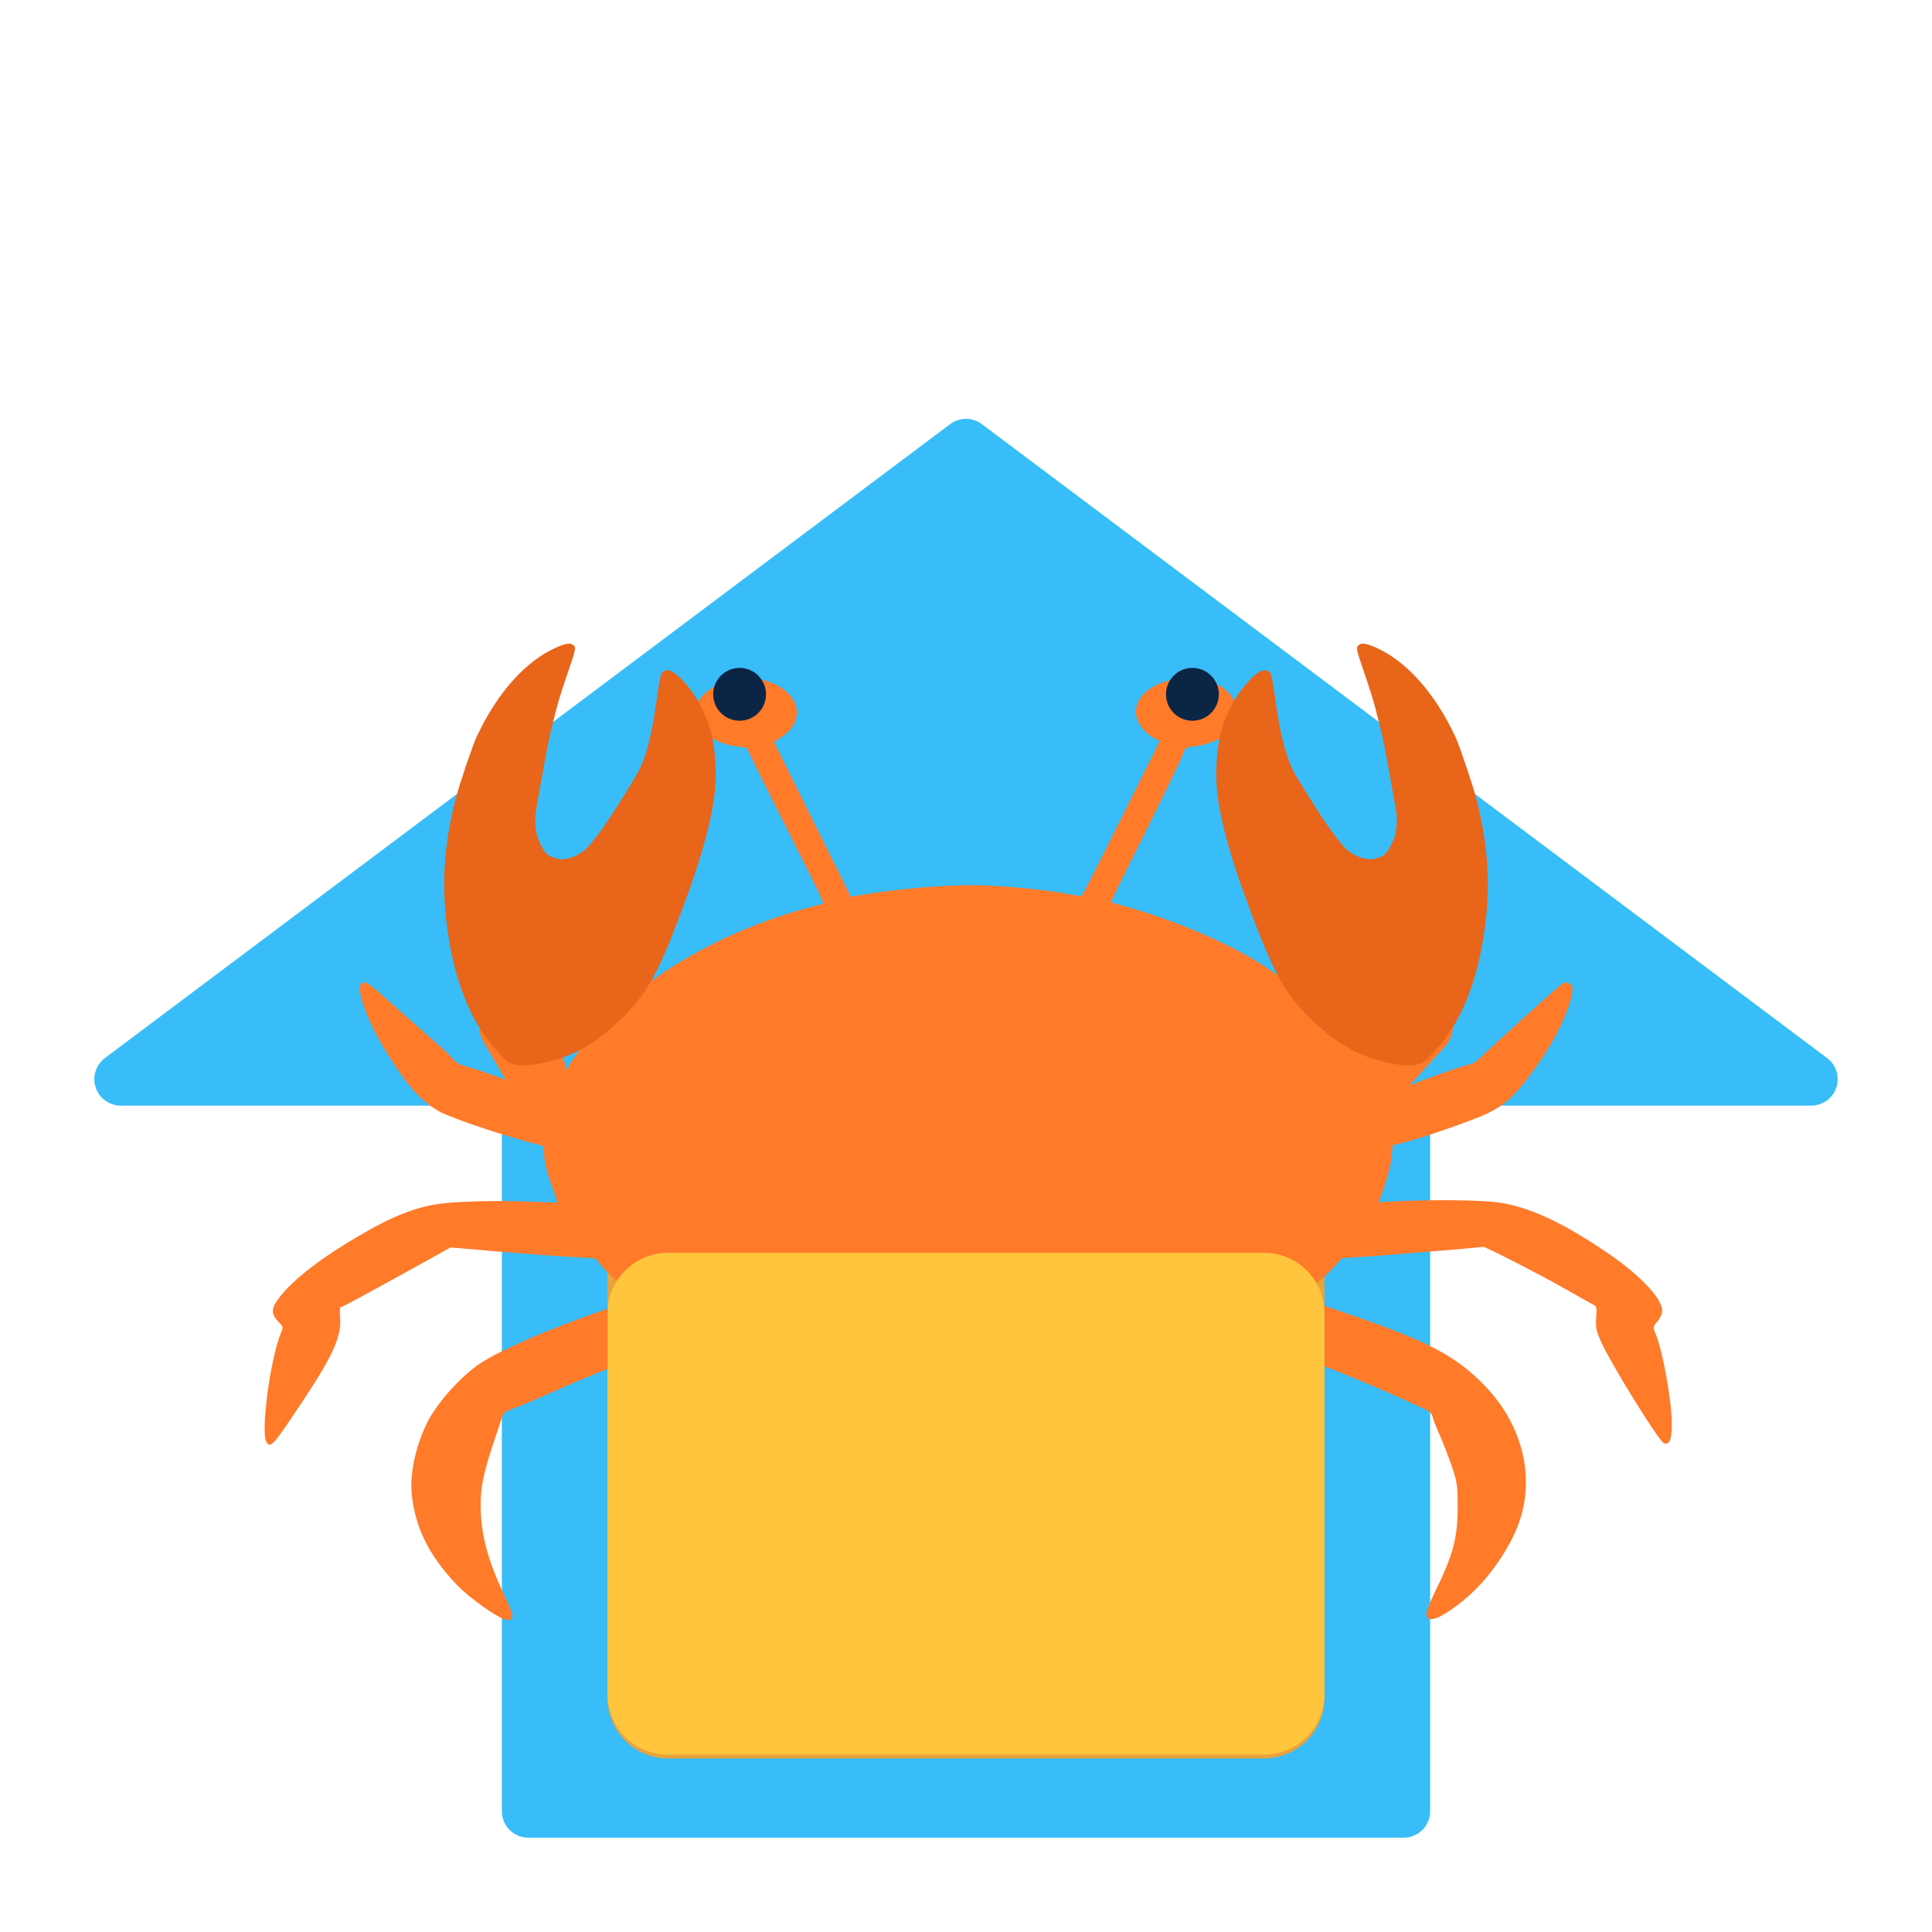
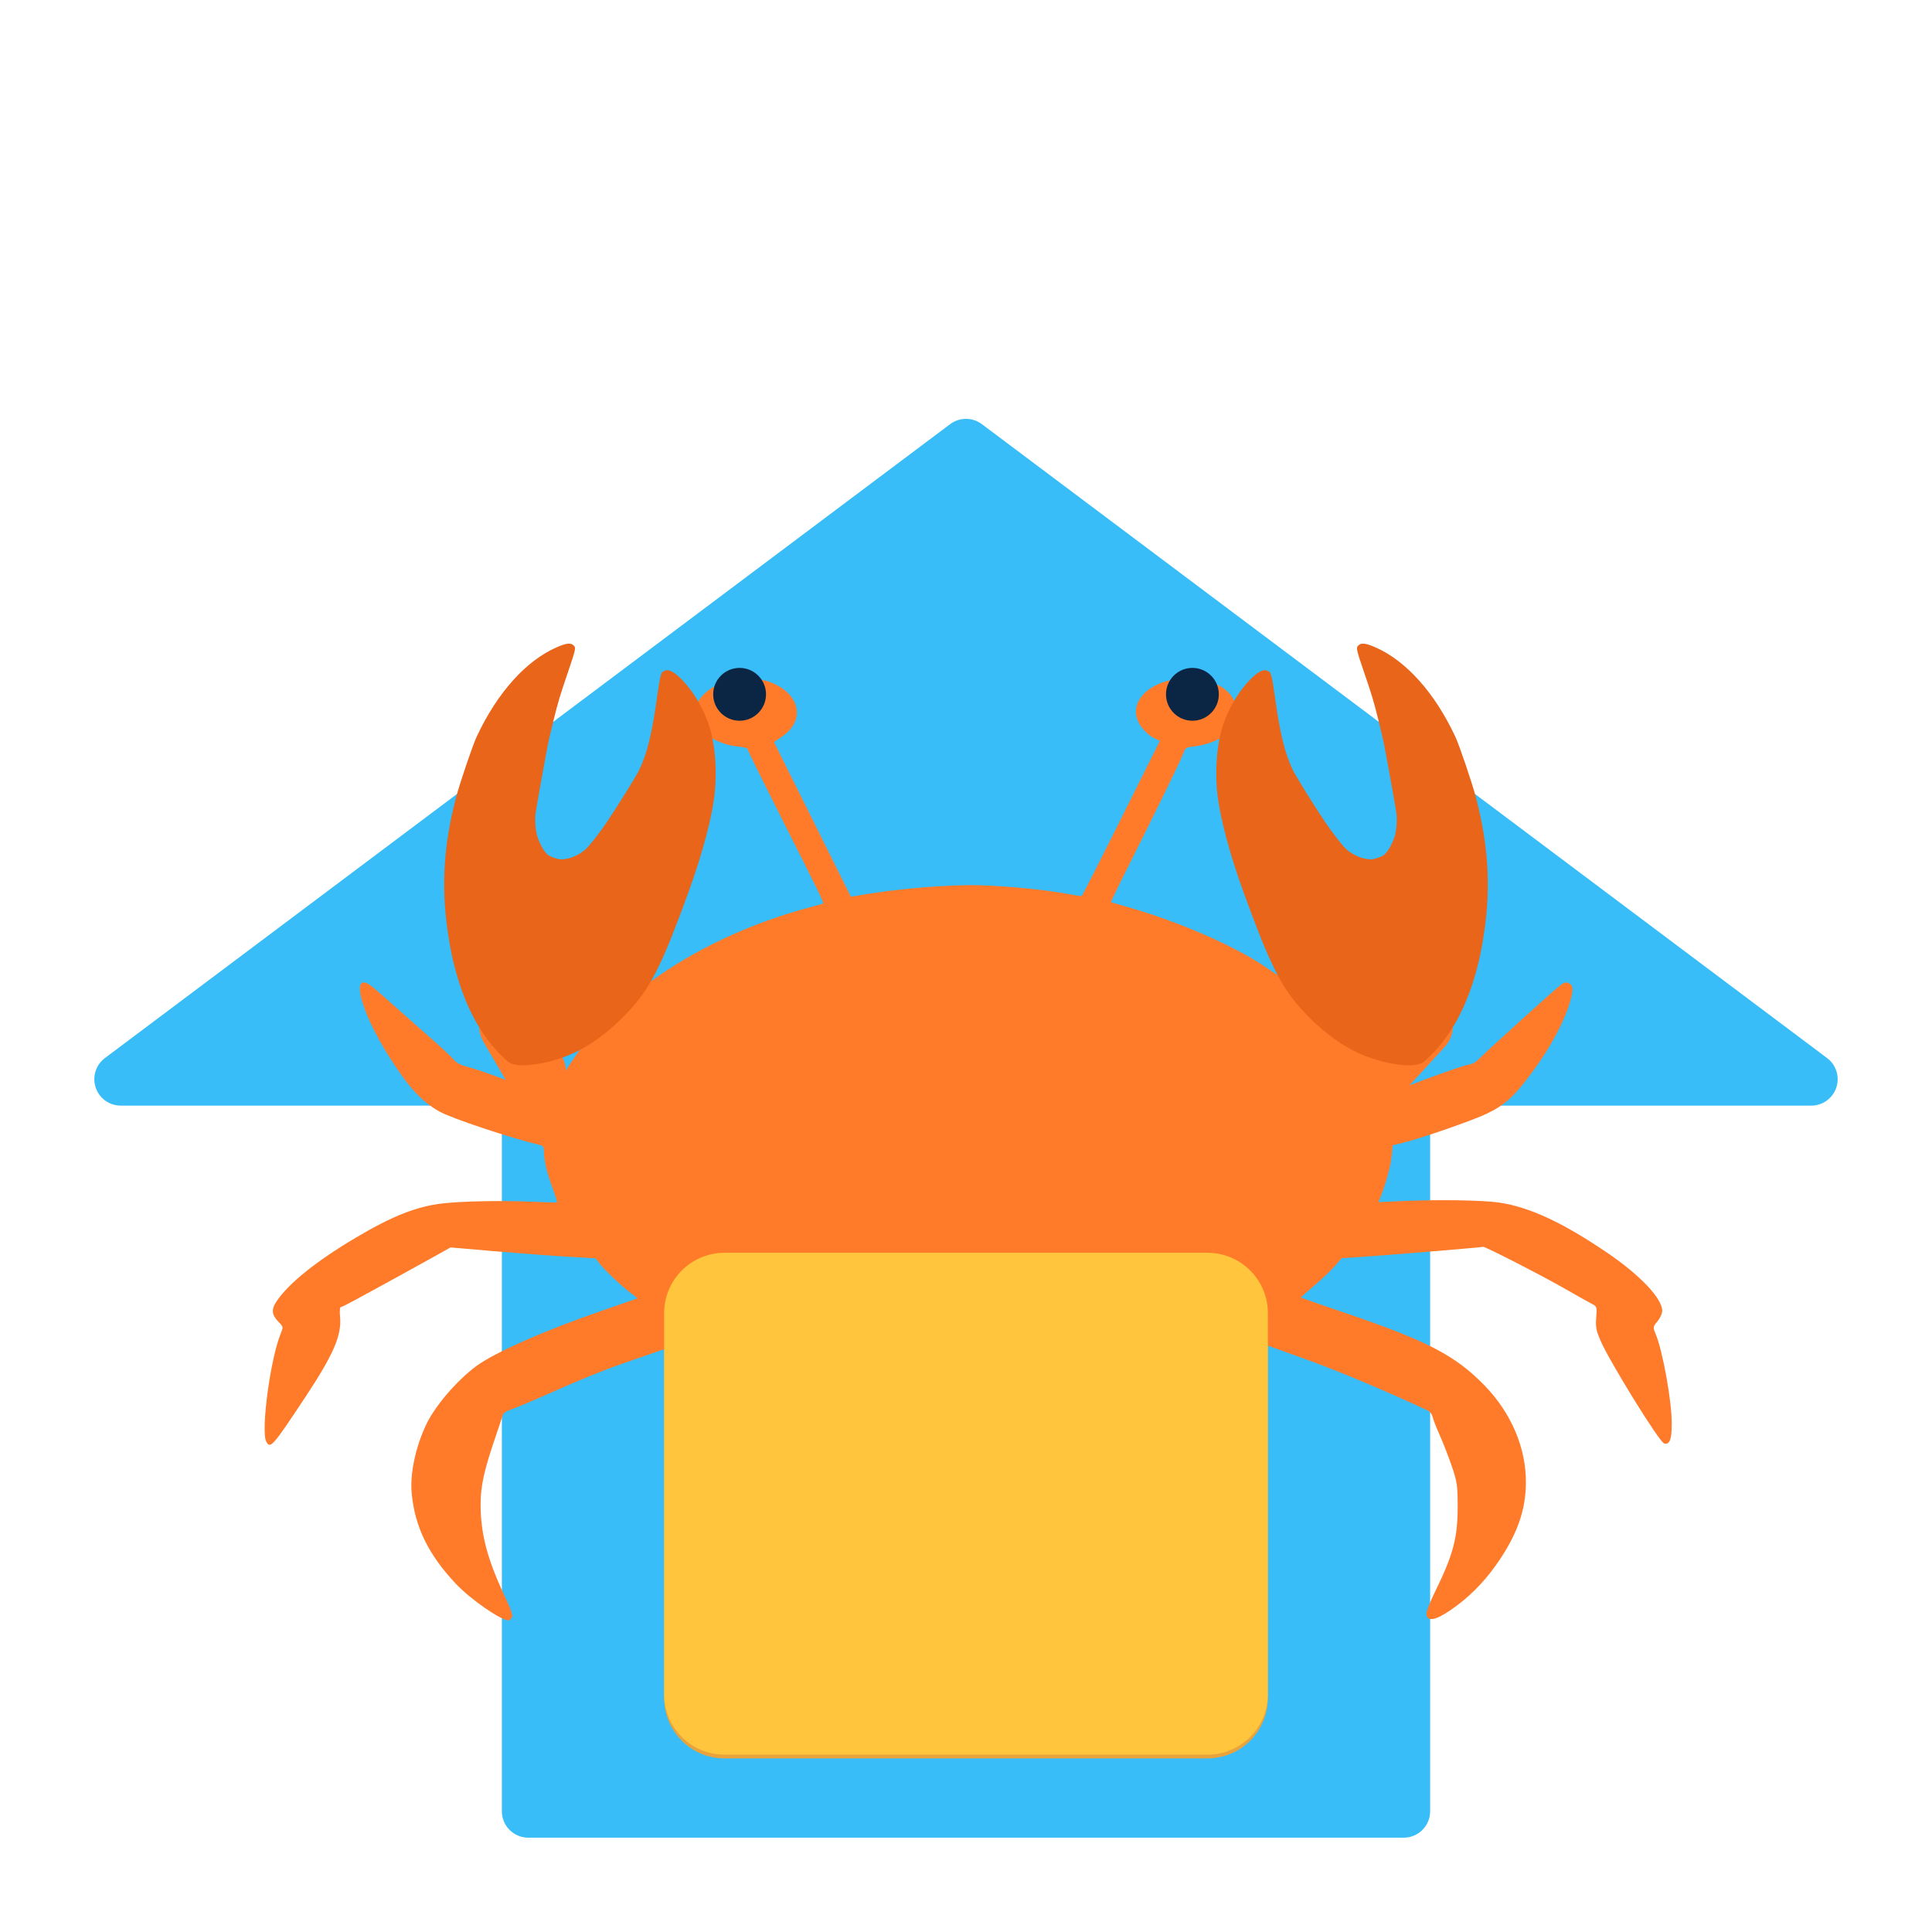
<svg xmlns="http://www.w3.org/2000/svg" viewBox="0 0 512 512" width="512" height="512">
  <path d="M256 118 L480 286 H372 V480 H140 V286 H32 Z" fill="#38BDF8" stroke="#38BDF8" stroke-width="14" stroke-linejoin="round" />
-   <rect x="161" y="279" width="83" height="46" rx="12" fill="#E8A33D" />
-   <rect x="161" y="307" width="190" height="159" rx="16" fill="#E8A33D" />
+   <rect x="176" y="279" width="70" height="46" rx="12" fill="#E8A33D" />
+   <rect x="176" y="307" width="160" height="159" rx="16" fill="#E8A33D" />
  <g fill="#FF7A29" transform="translate(-2.0,132.9) scale(0.504,0.3444)">
    <path d="M 385.462 138.366 C 379.171 141.295, 372.670 148.536, 371.011 154.462 C 369.417 160.155, 370.091 169.384, 372.461 174.320 C 376.090 181.881, 383.914 187.478, 392.497 188.655 C 395.017 189, 397 189.805, 397 190.484 C 397 191.150, 405.365 215.951, 415.588 245.598 C 434.707 301.039, 437.365 309.029, 436.818 309.430 C 436.643 309.559, 433.800 310.711, 430.500 311.990 C 366.087 336.965, 313.856 392.911, 294.429 457.738 C 294.363 457.959, 275.367 448.061, 261.500 440.580 C 258.200 438.800, 253.025 436.357, 250 435.151 C 245.755 433.460, 243.998 432.083, 242.301 429.120 C 241.091 427.007, 235.910 419.929, 230.788 413.390 C 225.666 406.850, 217.024 395.650, 211.582 388.500 C 206.141 381.350, 200.550 374.262, 199.158 372.750 C 187.944 360.570, 193.332 391.879, 208.494 427 C 218.707 450.657, 225.407 461.394, 234.912 469.332 C 241.183 474.570, 272.891 490.027, 288.250 495.333 C 289.587 495.794, 290.002 497.066, 290.008 500.719 C 290.018 507.229, 291.548 516.507, 294.639 528.802 C 296.064 534.468, 297.065 539.223, 296.865 539.368 C 296.664 539.514, 290.200 539.240, 282.500 538.760 C 267.511 537.825, 247.349 538.411, 236.975 540.081 C 223.284 542.286, 210.353 549.727, 191 566.536 C 170.154 584.642, 155.713 601.648, 149.314 615.626 C 146.491 621.792, 146.838 626.009, 150.628 631.594 C 152.941 635.002, 152.972 635.294, 151.567 640.310 C 146.085 659.878, 141.017 715.653, 144.006 723.516 C 146.141 729.131, 147.301 727.193, 164.362 689.500 C 179.264 656.580, 183.691 641.674, 182.781 627.495 C 182.517 623.373, 182.638 620, 183.050 620 C 183.462 620, 187.584 616.962, 192.210 613.250 C 196.836 609.538, 205.319 602.753, 211.060 598.173 C 216.802 593.593, 225.853 586.280, 231.173 581.921 L 240.846 573.997 264.460 576.953 C 277.448 578.580, 294.618 580.466, 302.614 581.145 L 317.154 582.381 318.971 585.940 C 321.545 590.982, 331.523 604.808, 335.779 609.232 C 337.754 611.284, 339.174 613.113, 338.935 613.297 C 338.696 613.480, 330.721 617.537, 321.214 622.311 C 290.891 637.538, 263.891 654.938, 254.255 665.464 C 244.108 676.547, 232.734 695.965, 228.167 710 C 222.413 727.684, 219.444 748.299, 220.461 763.500 C 222.189 789.296, 229.299 810.516, 243.704 832.870 C 251.337 844.713, 267.380 861, 271.415 861 C 271.698 861, 272.411 860.101, 272.999 859.002 C 273.849 857.413, 273.043 853.808, 269.059 841.390 C 260.102 813.468, 256.639 793.916, 256.682 771.500 C 256.710 757.347, 258.484 745.638, 264.564 719.500 C 266.483 711.250, 268.250 703.585, 268.491 702.466 C 268.750 701.266, 270.793 699.527, 273.476 698.224 C 275.977 697.009, 286.612 690.397, 297.110 683.531 C 307.608 676.665, 321.891 668.157, 328.849 664.625 C 335.807 661.092, 348.047 654.887, 356.049 650.836 L 370.598 643.470 379.549 649.271 C 402.879 664.390, 434.871 677.472, 462.071 683.014 C 485.105 687.709, 520.167 689.441, 541.500 686.939 C 580.997 682.306, 615.172 670.020, 646.363 649.237 C 653.342 644.587, 657.666 642.290, 658.382 642.853 C 659.459 643.700, 664.647 646.473, 690.500 660.017 C 707.751 669.055, 732.751 684.426, 754.613 699.436 C 755.874 700.302, 756.977 702.452, 757.347 704.767 C 757.688 706.902, 759.348 713.115, 761.036 718.574 C 762.723 724.033, 765.524 734.575, 767.259 742 C 770.174 754.474, 770.416 756.868, 770.437 773.500 C 770.468 797.352, 768.037 810.718, 758.530 838.958 C 756.039 846.360, 754 853.871, 754 855.649 C 754 862.151, 758.426 861.308, 766.492 853.268 C 775.798 843.991, 783.798 832.427, 790.542 818.500 C 801.458 795.959, 806.241 776.706, 806.317 755 C 806.410 728.313, 798.661 701.559, 784.733 680.478 C 769.184 656.944, 754.138 645.561, 709.250 623.375 C 697.563 617.599, 688 612.695, 688 612.478 C 688 612.261, 691.188 608.128, 695.084 603.292 C 698.980 598.456, 703.811 591.740, 705.820 588.367 L 709.472 582.233 716.986 581.575 C 728.627 580.554, 783.374 573.959, 783.809 573.525 C 784.439 572.894, 814.562 595.480, 827 605.909 C 833.325 611.212, 839.675 616.433, 841.111 617.510 C 843.640 619.407, 843.708 619.736, 843.277 627.984 C 842.904 635.124, 843.260 637.951, 845.480 645.484 C 850.341 661.983, 876.568 724.023, 879.028 724.843 C 881.959 725.820, 883 721.812, 882.999 709.559 C 882.997 692.105, 878.237 653.429, 874.481 640.350 C 873.048 635.358, 873.079 635.066, 875.489 630.850 C 876.900 628.381, 877.981 624.891, 877.988 622.779 C 878.019 613.305, 866.398 595.344, 849.088 578.109 C 825.583 554.707, 807.960 542.774, 791.930 539.407 C 783.308 537.596, 759.702 537.090, 741.116 538.318 L 728.731 539.136 729.406 536.818 C 732.184 527.283, 735.128 512.017, 735.652 504.435 L 736.277 495.371 741.389 493.577 C 750.732 490.298, 778.394 476.259, 785.763 471.057 C 795.625 464.095, 800.293 457.750, 810.375 437.609 C 819.322 419.734, 826.445 400.196, 829.465 385.248 C 831.385 375.748, 831.211 372.147, 828.761 370.613 C 827.367 369.740, 826.546 370.018, 824.628 372.012 C 822.050 374.691, 787.478 420.457, 782.207 428.169 C 779.868 431.590, 778.145 433.016, 775.758 433.504 C 772.540 434.162, 743.599 449.626, 735.130 455.212 C 732.727 456.797, 730.670 457.960, 730.559 457.797 C 730.449 457.634, 729.815 455.050, 729.152 452.056 C 725.377 435.020, 709.458 404.776, 693.593 384.500 C 685.565 374.240, 669.933 357.989, 660.695 350.300 C 642.913 335.500, 618.065 320.704, 595.500 311.478 C 591.650 309.904, 588.351 308.515, 588.168 308.393 C 587.986 308.270, 591.514 297.444, 596.008 284.335 C 611.695 238.581, 624.748 199.461, 626.032 194.352 C 627.281 189.382, 627.467 189.182, 631.413 188.571 C 638.285 187.508, 645.704 183.296, 648.845 178.675 C 652.770 172.901, 654 168.759, 654 161.318 C 654 145.776, 642.098 135.080, 626.078 136.227 C 609.695 137.399, 598.429 151.934, 601.896 167.426 C 603.194 173.224, 607.404 179.908, 611.414 182.536 L 613.868 184.143 600.526 223.322 C 582.638 275.850, 573.194 303.140, 572.748 303.585 C 572.546 303.788, 569.257 303.076, 565.440 302.003 C 554.660 298.974, 534.798 296.042, 520.500 295.369 C 502.881 294.539, 476.355 297.768, 453.932 303.472 L 451.364 304.126 431.150 244.621 L 410.936 185.116 415.312 180.741 C 428.384 167.669, 424.127 145.822, 407 138.079 C 400.668 135.216, 391.978 135.331, 385.462 138.366" />
  </g>
-   <rect x="161" y="332" width="190" height="133" rx="16" fill="#FFC53D" />
+   <rect x="176" y="332" width="160" height="133" rx="16" fill="#FFC53D" />
  <g stroke="#FF7A29" stroke-width="16" stroke-linecap="round">
    <line x1="142" y1="284" x2="135" y2="272" />
    <line x1="366" y1="284" x2="377" y2="272" />
  </g>
  <g fill="#E8651A" transform="translate(33,-62) rotate(-72 100 322) translate(48.0,242.4) scale(0.1688)">
    <path d="M 560 314.076 C 483.768 318.510, 420.715 334.684, 356.694 366.225 C 333.385 377.708, 318.172 386.270, 301 397.568 C 251.168 430.355, 216.846 466.498, 196.195 507.934 C 189.792 520.783, 189.502 521.676, 189.552 528.434 C 189.676 545.154, 205.550 577.232, 226.700 603.500 C 250.292 632.801, 286.518 658.814, 331 678.393 C 373.978 697.310, 414.908 703.127, 533 707.103 C 593.897 709.153, 652.607 706.060, 688.500 698.910 C 724.745 691.690, 761.992 676.622, 787.500 658.859 C 805.650 646.221, 825.001 626.545, 836.697 608.837 C 847.111 593.069, 853 579.766, 853 572.009 C 853 567.919, 852.479 566.449, 850.077 563.766 C 847.288 560.649, 846.843 560.506, 840.327 560.629 C 836.572 560.700, 823.375 562.600, 811 564.851 C 751.886 575.603, 717.535 578.203, 689.358 574.057 C 677.568 572.323, 629.875 560.604, 597.352 551.451 C 579.354 546.386, 555.134 537.705, 546.841 533.347 C 536.604 527.968, 526.364 517.539, 521.342 507.378 C 517.738 500.085, 517.501 499.044, 517.509 490.552 C 517.517 482.525, 517.845 480.878, 520.400 476.006 C 523.819 469.485, 534.127 458.985, 542.500 453.493 C 550.506 448.242, 564.664 442.519, 574.500 440.559 C 581.318 439.200, 648.028 429.995, 683.500 425.519 C 689.550 424.755, 708.675 423.150, 726 421.951 C 753.305 420.062, 762.816 419.845, 797.420 420.324 C 840.024 420.913, 841.440 420.783, 843.970 416.055 C 847.006 410.383, 844.180 404.018, 833.067 391.500 C 798.020 352.020, 736.577 324.849, 661 315.409 C 645.952 313.529, 583.554 312.706, 560 314.076" />
  </g>
  <g fill="#E8651A" transform="translate(512,0) scale(-1,1) translate(33,-62) rotate(-72 100 322) translate(48.0,242.4) scale(0.1688)">
    <path d="M 560 314.076 C 483.768 318.510, 420.715 334.684, 356.694 366.225 C 333.385 377.708, 318.172 386.270, 301 397.568 C 251.168 430.355, 216.846 466.498, 196.195 507.934 C 189.792 520.783, 189.502 521.676, 189.552 528.434 C 189.676 545.154, 205.550 577.232, 226.700 603.500 C 250.292 632.801, 286.518 658.814, 331 678.393 C 373.978 697.310, 414.908 703.127, 533 707.103 C 593.897 709.153, 652.607 706.060, 688.500 698.910 C 724.745 691.690, 761.992 676.622, 787.500 658.859 C 805.650 646.221, 825.001 626.545, 836.697 608.837 C 847.111 593.069, 853 579.766, 853 572.009 C 853 567.919, 852.479 566.449, 850.077 563.766 C 847.288 560.649, 846.843 560.506, 840.327 560.629 C 836.572 560.700, 823.375 562.600, 811 564.851 C 751.886 575.603, 717.535 578.203, 689.358 574.057 C 677.568 572.323, 629.875 560.604, 597.352 551.451 C 579.354 546.386, 555.134 537.705, 546.841 533.347 C 536.604 527.968, 526.364 517.539, 521.342 507.378 C 517.738 500.085, 517.501 499.044, 517.509 490.552 C 517.517 482.525, 517.845 480.878, 520.400 476.006 C 523.819 469.485, 534.127 458.985, 542.500 453.493 C 550.506 448.242, 564.664 442.519, 574.500 440.559 C 581.318 439.200, 648.028 429.995, 683.500 425.519 C 689.550 424.755, 708.675 423.150, 726 421.951 C 753.305 420.062, 762.816 419.845, 797.420 420.324 C 840.024 420.913, 841.440 420.783, 843.970 416.055 C 847.006 410.383, 844.180 404.018, 833.067 391.500 C 798.020 352.020, 736.577 324.849, 661 315.409 C 645.952 313.529, 583.554 312.706, 560 314.076" />
  </g>
  <circle cx="196" cy="184" r="7" fill="#0B2545" />
  <circle cx="316" cy="184" r="7" fill="#0B2545" />
</svg>
